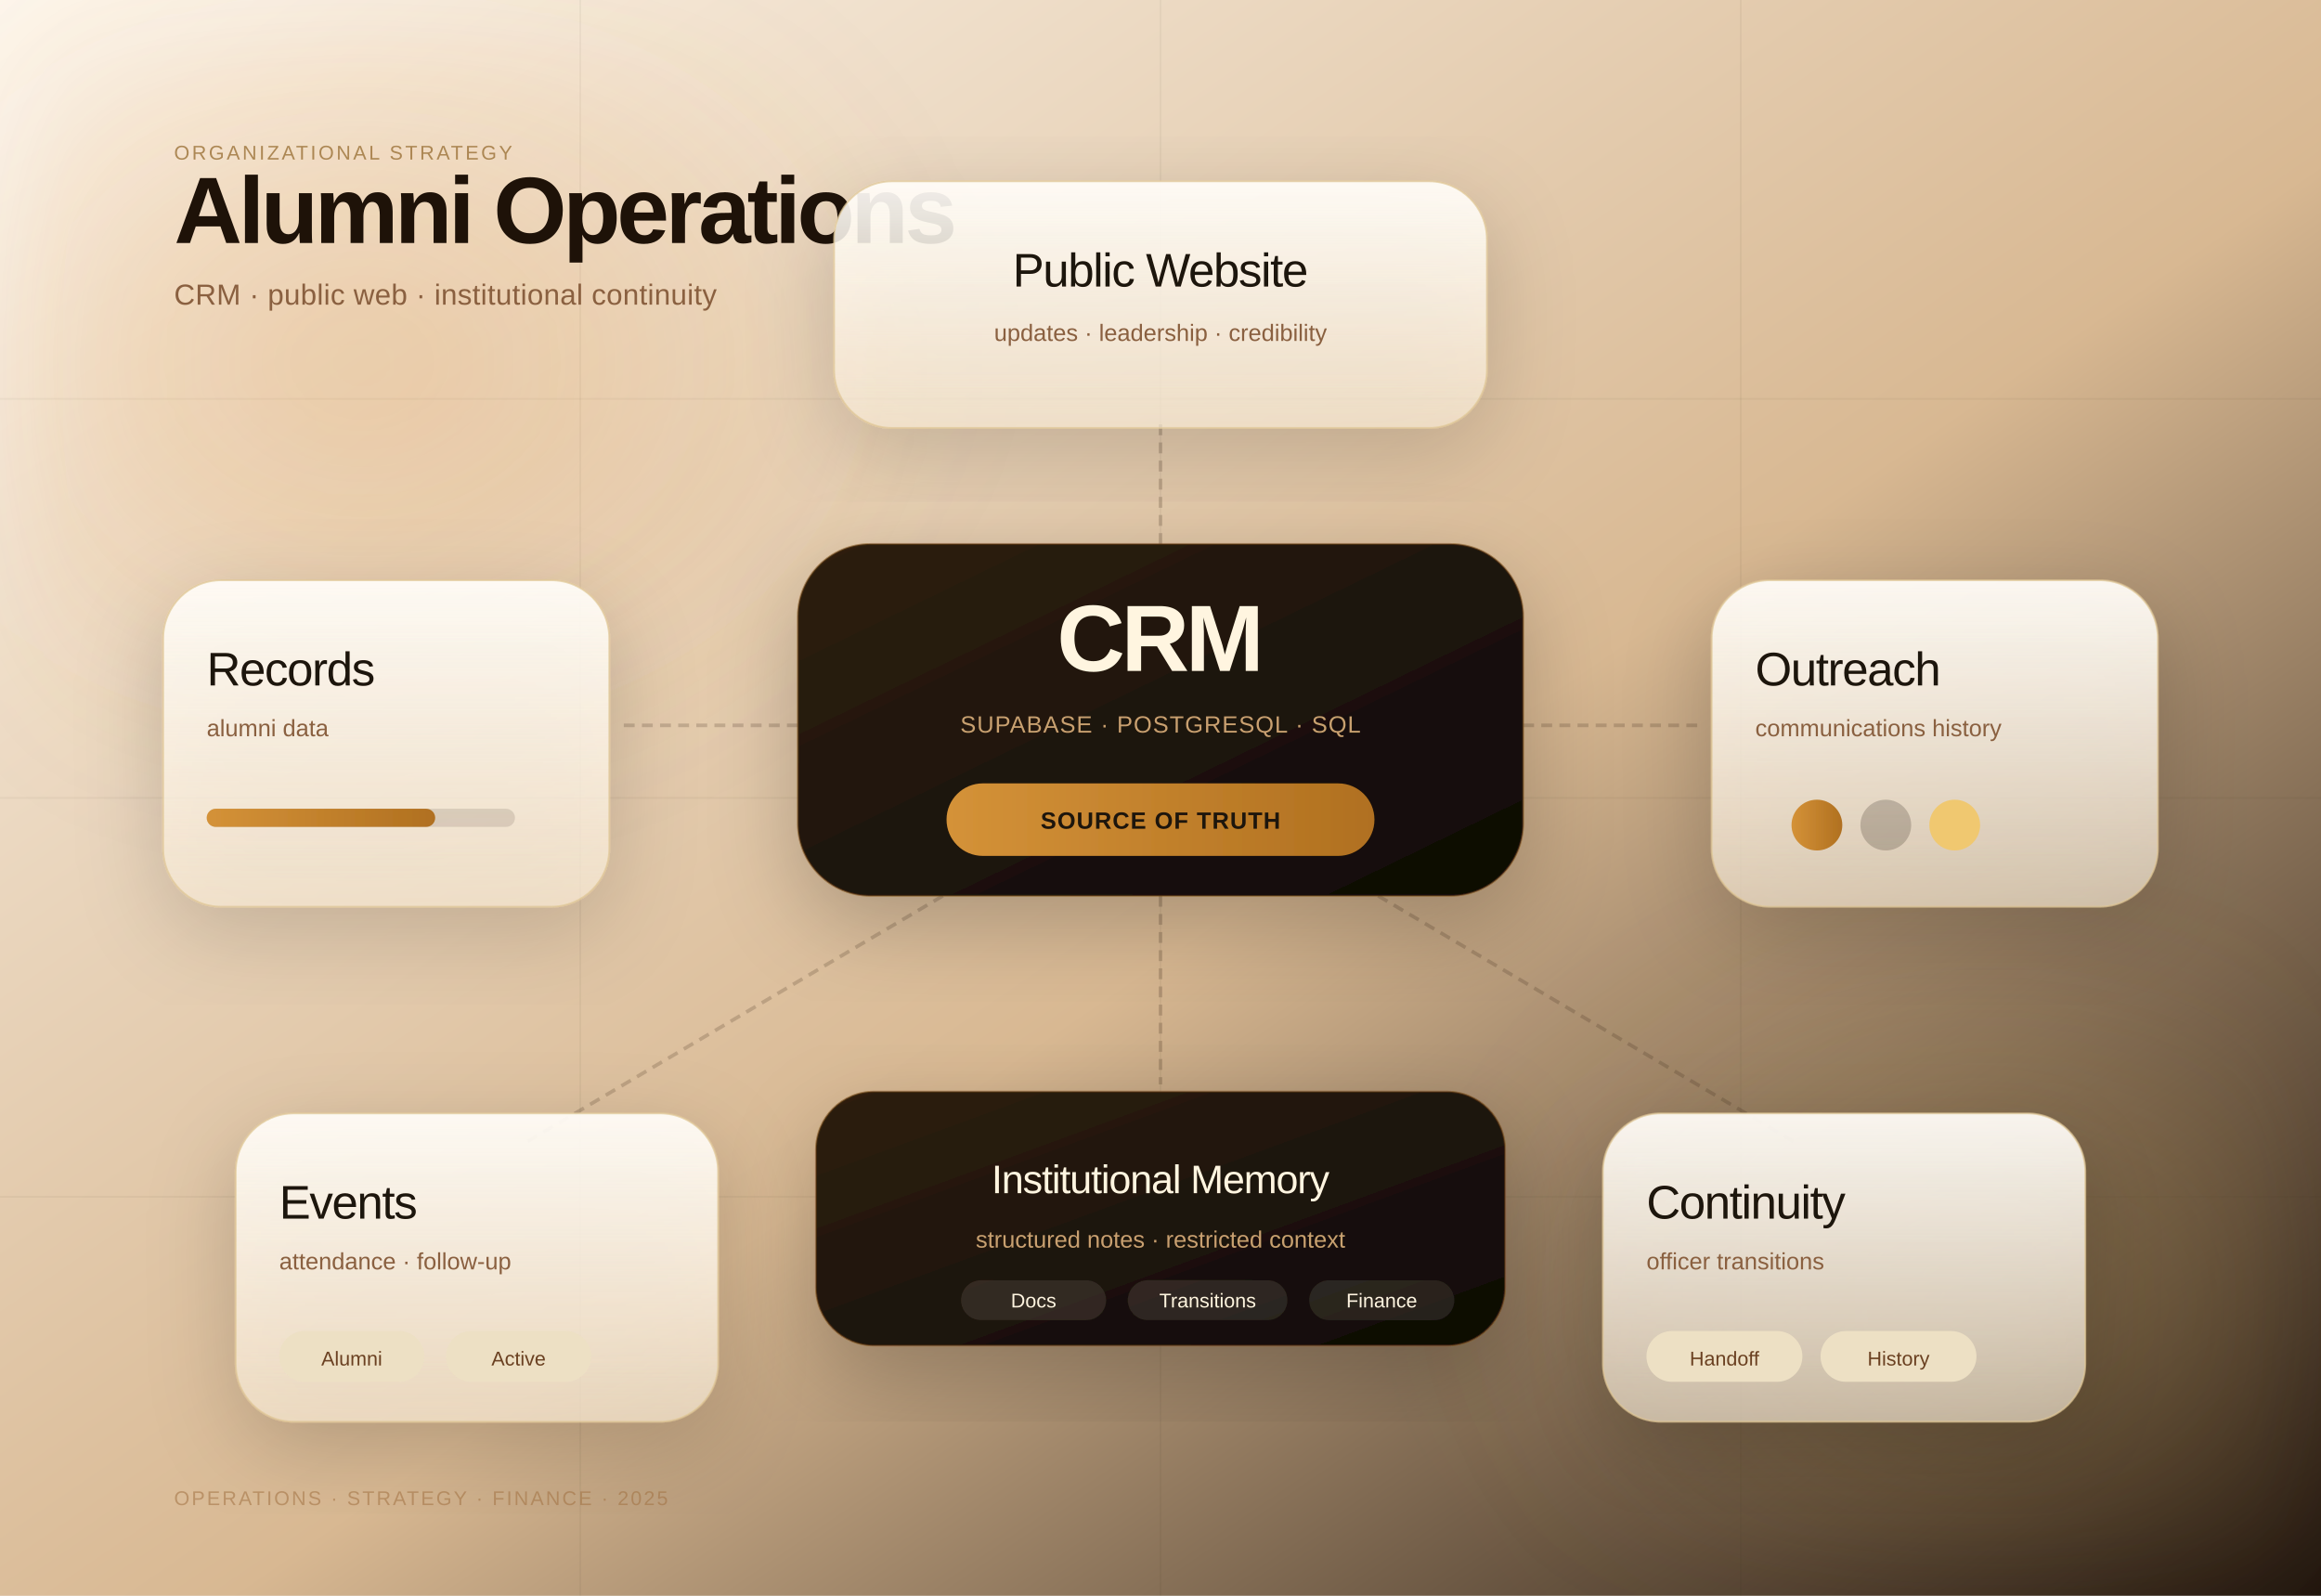
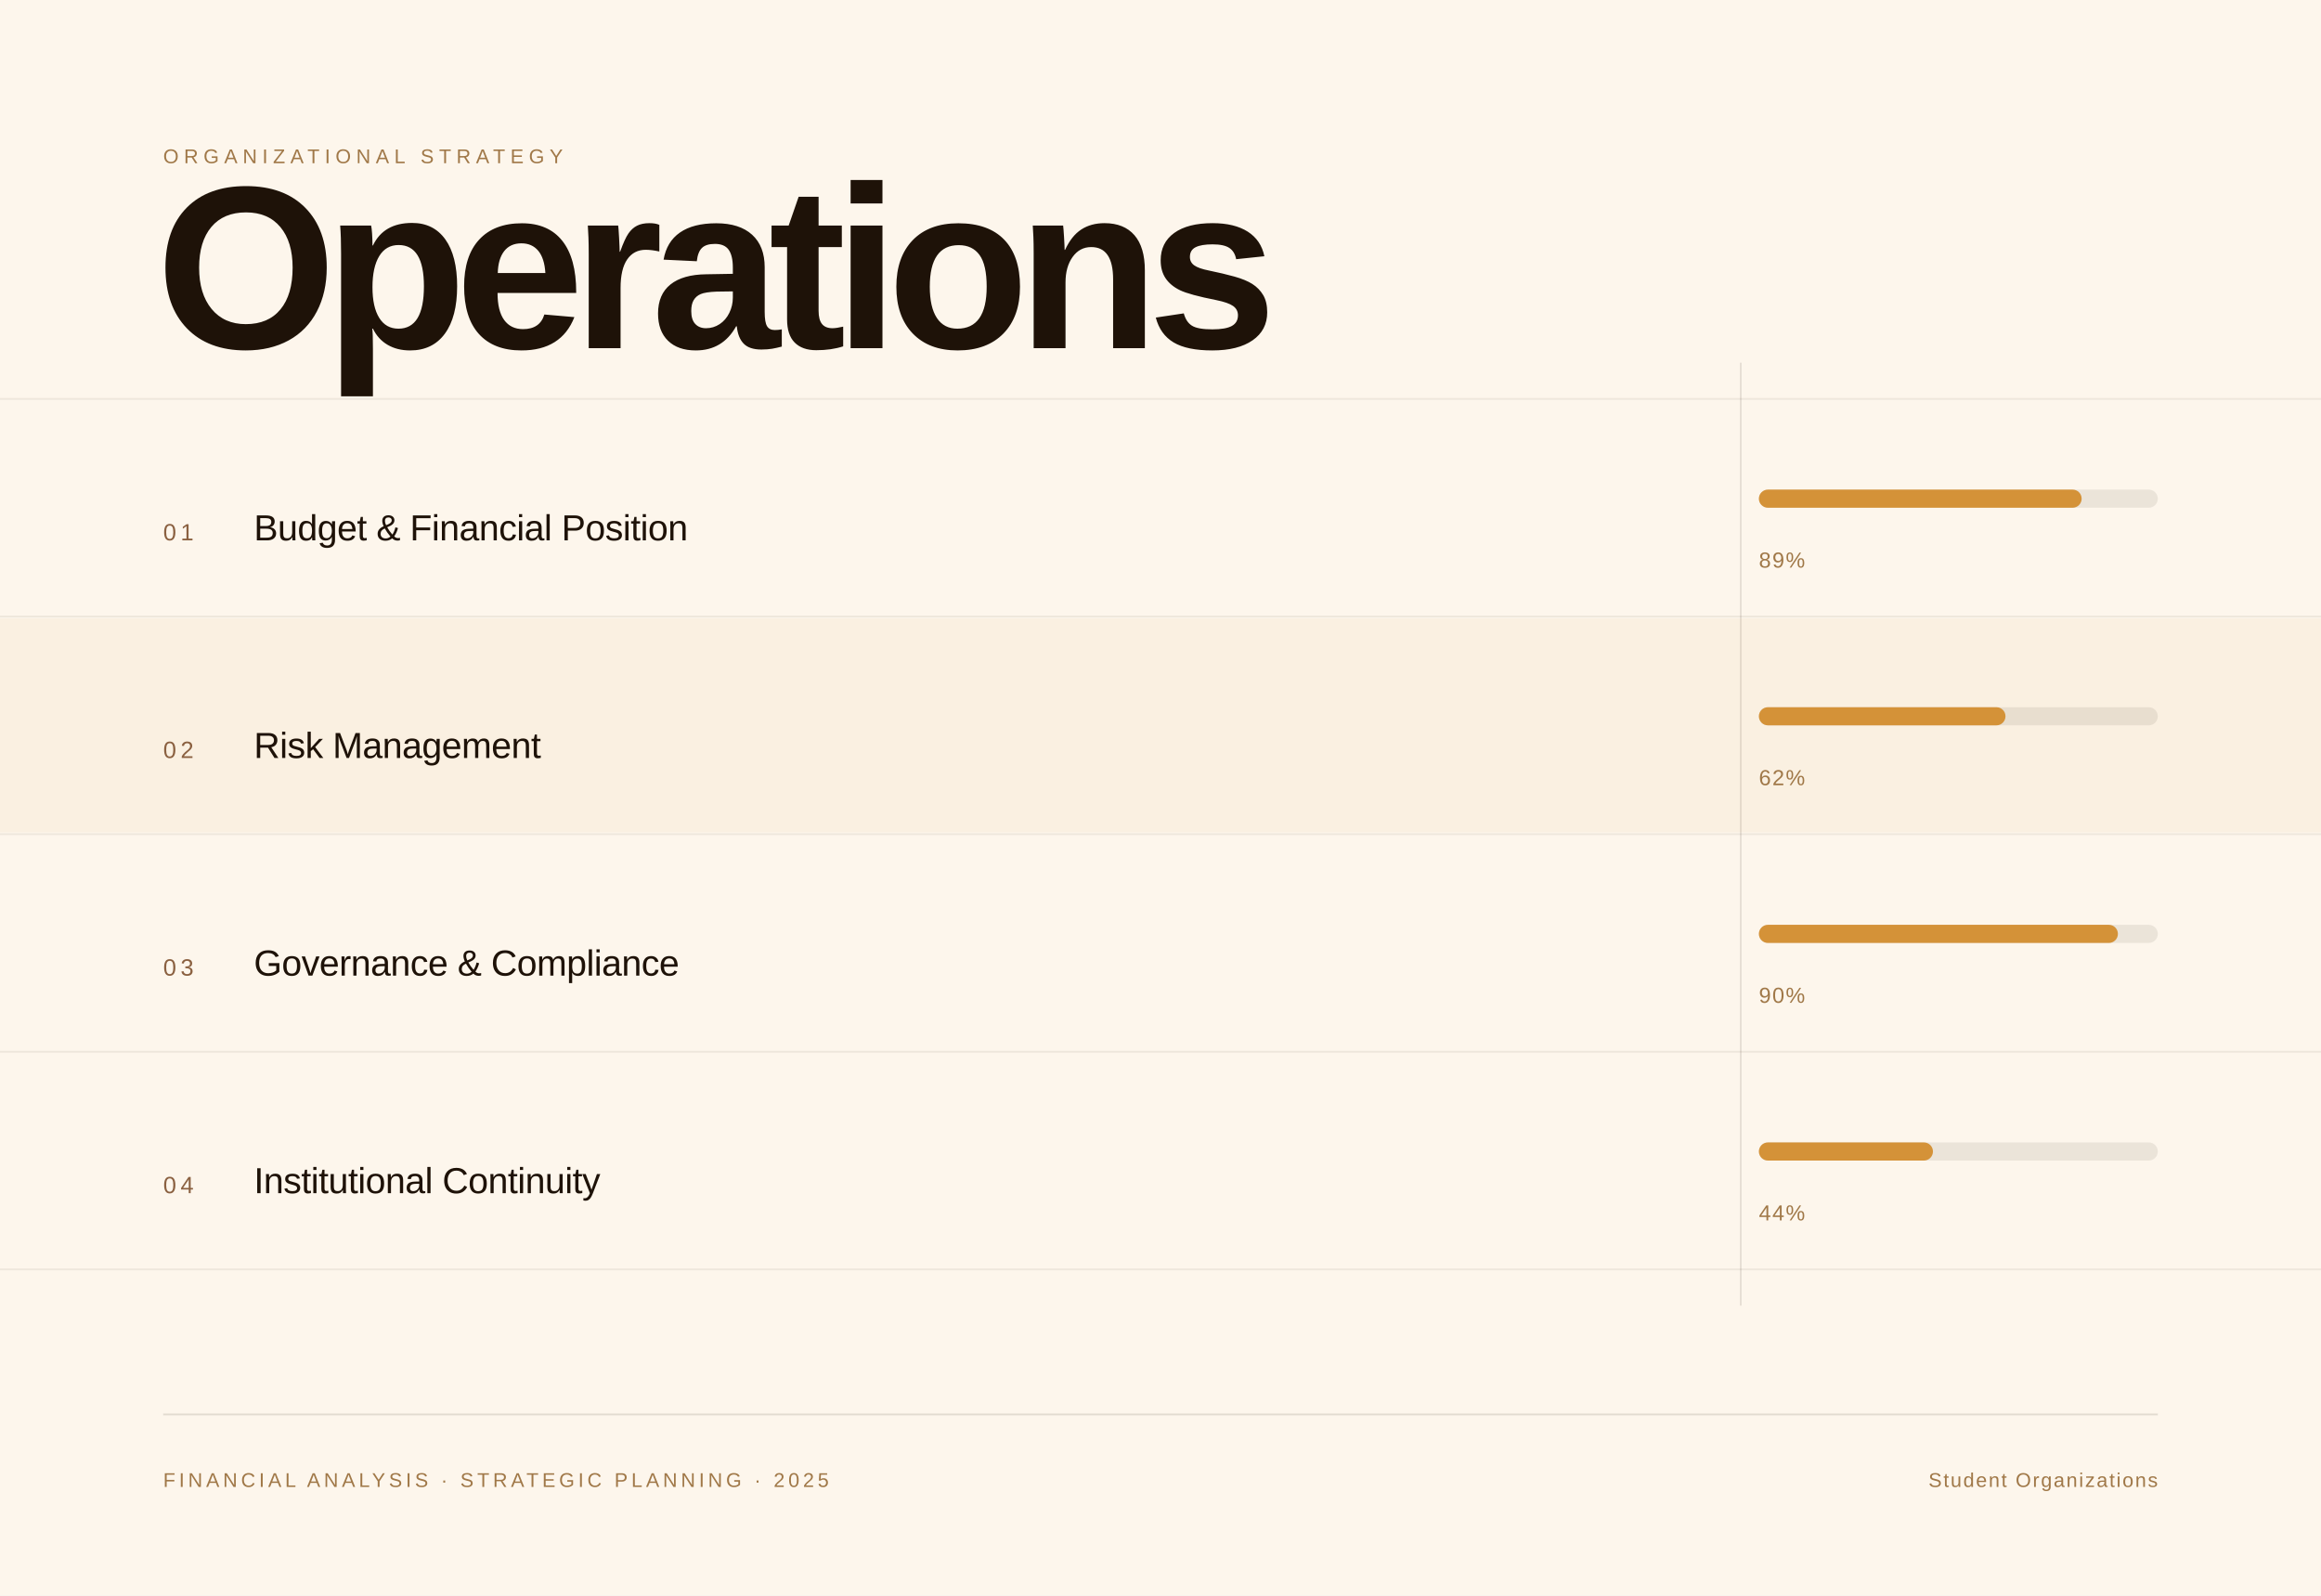
- <svg xmlns="http://www.w3.org/2000/svg" viewBox="0 0 1280 880" role="img" aria-labelledby="otitle odesc">
-   <defs>
-     <linearGradient id="bgG" x1="0" y1="0" x2="1" y2="1">
-       <stop offset="0%" stop-color="#fdf6ec" />
-       <stop offset="55%" stop-color="#d8b892" />
-       <stop offset="100%" stop-color="#1e130b" />
-     </linearGradient>
-     <linearGradient id="cardG" x1="0" y1="0" x2="0" y2="1">
-       <stop offset="0%" stop-color="#fffdf8" stop-opacity="0.94" />
-       <stop offset="100%" stop-color="#fdf0dc" stop-opacity="0.60" />
-     </linearGradient>
-     <linearGradient id="darkCard" x1="0" y1="0" x2="1" y2="1">
-       <stop offset="0%" stop-color="#2e2010" />
-       <stop offset="100%" stop-color="#0d0805" />
-     </linearGradient>
-     <linearGradient id="accentBtn" x1="0" y1="0" x2="1" y2="0">
-       <stop offset="0%" stop-color="#d49238" />
-       <stop offset="100%" stop-color="#b07020" />
-     </linearGradient>
-     <radialGradient id="glow1" cx="50%" cy="50%" r="50%">
-       <stop offset="0%" stop-color="#d89040" stop-opacity="0.28" />
-       <stop offset="100%" stop-color="#d89040" stop-opacity="0" />
-     </radialGradient>
-     <radialGradient id="glow2" cx="50%" cy="50%" r="50%">
-       <stop offset="0%" stop-color="#f0c870" stop-opacity="0.22" />
-       <stop offset="100%" stop-color="#f0c870" stop-opacity="0" />
-     </radialGradient>
-     <filter id="fShadow" x="-30%" y="-30%" width="160%" height="160%">
-       <feDropShadow dx="0" dy="16" stdDeviation="24" flood-color="#1a0f06" flood-opacity="0.22" />
-     </filter>
-     <filter id="fGlow" x="-80%" y="-80%" width="260%" height="260%">
-       <feGaussianBlur stdDeviation="40" />
-     </filter>
-   </defs>
-   <rect width="1280" height="880" fill="url(#bgG)" />
-   <g stroke="#2a1a10" stroke-opacity="0.045" stroke-width="1">
+ <svg xmlns="http://www.w3.org/2000/svg" viewBox="0 0 1280 880" role="img" aria-labelledby="ot od">
+   <rect width="1280" height="880" fill="#fdf6ec" />
+   <g stroke="#1e1208" stroke-opacity="0.07" stroke-width="1">
    <line x1="0" y1="220" x2="1280" y2="220" />
-     <line x1="0" y1="440" x2="1280" y2="440" />
-     <line x1="0" y1="660" x2="1280" y2="660" />
-     <line x1="320" y1="0" x2="320" y2="880" />
-     <line x1="640" y1="0" x2="640" y2="880" />
-     <line x1="960" y1="0" x2="960" y2="880" />
+     <line x1="0" y1="340" x2="1280" y2="340" />
+     <line x1="0" y1="460" x2="1280" y2="460" />
+     <line x1="0" y1="580" x2="1280" y2="580" />
+     <line x1="0" y1="700" x2="1280" y2="700" />
  </g>
-   <ellipse cx="200" cy="200" rx="320" ry="240" fill="url(#glow1)" filter="url(#fGlow)" />
-   <ellipse cx="1100" cy="720" rx="300" ry="220" fill="url(#glow2)" filter="url(#fGlow)" />
-   <text x="96" y="88" font-family="'SF Pro Display','Helvetica Neue',Arial,sans-serif" font-size="11" font-weight="500" letter-spacing="0.12em" fill="#a07840" opacity="0.85">ORGANIZATIONAL STRATEGY</text>
-   <text x="96" y="134" font-family="'SF Pro Display','Helvetica Neue',Arial,sans-serif" font-size="52" font-weight="600" fill="#1e1208" letter-spacing="-0.04em">Alumni Operations</text>
-   <text x="96" y="168" font-family="'SF Pro Text','Helvetica Neue',Arial,sans-serif" font-size="16" fill="#8a6040" letter-spacing="0.01em">CRM · public web · institutional continuity</text>
-   <g stroke="#3b2415" stroke-width="2" stroke-opacity="0.20" fill="none" stroke-dasharray="6 4">
-     <line x1="640" y1="310" x2="640" y2="230" />
-     <line x1="640" y1="494" x2="640" y2="598" />
-     <line x1="480" y1="400" x2="340" y2="400" />
-     <line x1="800" y1="400" x2="940" y2="400" />
-     <line x1="520" y1="494" x2="290" y2="630" />
-     <line x1="760" y1="494" x2="990" y2="630" />
-   </g>
-   <g filter="url(#fShadow)">
-     <rect x="440" y="300" width="400" height="194" rx="40" fill="url(#darkCard)" />
-     <rect x="440" y="300" width="400" height="194" rx="40" fill="none" stroke="#6a3e10" stroke-opacity="0.5" stroke-width="1" />
-     <text x="640" y="370" text-anchor="middle" font-family="'SF Pro Display','Helvetica Neue',Arial,sans-serif" font-size="52" font-weight="600" fill="#fff5e0" letter-spacing="-0.04em">CRM</text>
-     <text x="640" y="404" text-anchor="middle" font-family="'SF Pro Text','Helvetica Neue',Arial,sans-serif" font-size="13" fill="#c8a070" letter-spacing="0.04em">SUPABASE · POSTGRESQL · SQL</text>
-     <rect x="522" y="432" width="236" height="40" rx="20" fill="url(#accentBtn)" />
-     <text x="640" y="457" text-anchor="middle" font-family="'SF Pro Text','Helvetica Neue',Arial,sans-serif" font-size="13" font-weight="600" fill="#1e1208" letter-spacing="0.04em">SOURCE OF TRUTH</text>
-   </g>
-   <g filter="url(#fShadow)">
-     <rect x="460" y="100" width="360" height="136" rx="32" fill="url(#cardG)" />
-     <rect x="460" y="100" width="360" height="136" rx="32" fill="none" stroke="#e0c898" stroke-opacity="0.7" stroke-width="1" />
-     <text x="640" y="158" text-anchor="middle" font-family="'SF Pro Display','Helvetica Neue',Arial,sans-serif" font-size="26" font-weight="500" fill="#1e1208" letter-spacing="-0.025em">Public Website</text>
-     <text x="640" y="188" text-anchor="middle" font-family="'SF Pro Text','Helvetica Neue',Arial,sans-serif" font-size="13" fill="#8a6040">updates · leadership · credibility</text>
-   </g>
-   <g filter="url(#fShadow)">
-     <rect x="90" y="320" width="246" height="180" rx="32" fill="url(#cardG)" />
-     <rect x="90" y="320" width="246" height="180" rx="32" fill="none" stroke="#e0c898" stroke-opacity="0.7" stroke-width="1" />
-     <text x="114" y="378" font-family="'SF Pro Display','Helvetica Neue',Arial,sans-serif" font-size="26" font-weight="500" fill="#1e1208" letter-spacing="-0.025em">Records</text>
-     <text x="114" y="406" font-family="'SF Pro Text','Helvetica Neue',Arial,sans-serif" font-size="13" fill="#8a6040">alumni data</text>
-     <rect x="114" y="446" width="170" height="10" rx="5" fill="#1e1208" opacity="0.12" />
-     <rect x="114" y="446" width="126" height="10" rx="5" fill="url(#accentBtn)" />
-   </g>
-   <g filter="url(#fShadow)">
-     <rect x="944" y="320" width="246" height="180" rx="32" fill="url(#cardG)" />
-     <rect x="944" y="320" width="246" height="180" rx="32" fill="none" stroke="#e0c898" stroke-opacity="0.7" stroke-width="1" />
-     <text x="968" y="378" font-family="'SF Pro Display','Helvetica Neue',Arial,sans-serif" font-size="26" font-weight="500" fill="#1e1208" letter-spacing="-0.025em">Outreach</text>
-     <text x="968" y="406" font-family="'SF Pro Text','Helvetica Neue',Arial,sans-serif" font-size="13" fill="#8a6040">communications history</text>
-     <circle cx="1002" cy="455" r="14" fill="url(#accentBtn)" />
-     <circle cx="1040" cy="455" r="14" fill="#1e1208" opacity="0.20" />
-     <circle cx="1078" cy="455" r="14" fill="#f0c870" />
-   </g>
-   <g filter="url(#fShadow)">
-     <rect x="130" y="614" width="266" height="170" rx="32" fill="url(#cardG)" />
-     <rect x="130" y="614" width="266" height="170" rx="32" fill="none" stroke="#e0c898" stroke-opacity="0.7" stroke-width="1" />
-     <text x="154" y="672" font-family="'SF Pro Display','Helvetica Neue',Arial,sans-serif" font-size="26" font-weight="500" fill="#1e1208" letter-spacing="-0.025em">Events</text>
-     <text x="154" y="700" font-family="'SF Pro Text','Helvetica Neue',Arial,sans-serif" font-size="13" fill="#8a6040">attendance · follow-up</text>
-     <rect x="154" y="734" width="80" height="28" rx="14" fill="#ede0c4" />
-     <text x="194" y="753" text-anchor="middle" font-family="'SF Pro Text','Helvetica Neue',Arial,sans-serif" font-size="11" font-weight="500" fill="#6a4020">Alumni</text>
-     <rect x="246" y="734" width="80" height="28" rx="14" fill="#ede0c4" />
-     <text x="286" y="753" text-anchor="middle" font-family="'SF Pro Text','Helvetica Neue',Arial,sans-serif" font-size="11" font-weight="500" fill="#6a4020">Active</text>
-   </g>
-   <g filter="url(#fShadow)">
-     <rect x="450" y="602" width="380" height="140" rx="32" fill="url(#darkCard)" />
-     <rect x="450" y="602" width="380" height="140" rx="32" fill="none" stroke="#6a3e10" stroke-opacity="0.5" stroke-width="1" />
-     <text x="640" y="658" text-anchor="middle" font-family="'SF Pro Display','Helvetica Neue',Arial,sans-serif" font-size="22" font-weight="500" fill="#fff5e0" letter-spacing="-0.025em">Institutional Memory</text>
-     <text x="640" y="688" text-anchor="middle" font-family="'SF Pro Text','Helvetica Neue',Arial,sans-serif" font-size="13" fill="#c8a070">structured notes · restricted context</text>
-     <rect x="530" y="706" width="80" height="22" rx="11" fill="#ffffff" fill-opacity="0.10" />
-     <text x="570" y="721" text-anchor="middle" font-family="'SF Pro Text','Helvetica Neue',Arial,sans-serif" font-size="11" fill="#fff5e0">Docs</text>
-     <rect x="622" y="706" width="88" height="22" rx="11" fill="#ffffff" fill-opacity="0.10" />
-     <text x="666" y="721" text-anchor="middle" font-family="'SF Pro Text','Helvetica Neue',Arial,sans-serif" font-size="11" fill="#fff5e0">Transitions</text>
-     <rect x="722" y="706" width="80" height="22" rx="11" fill="#ffffff" fill-opacity="0.10" />
-     <text x="762" y="721" text-anchor="middle" font-family="'SF Pro Text','Helvetica Neue',Arial,sans-serif" font-size="11" fill="#fff5e0">Finance</text>
-   </g>
-   <g filter="url(#fShadow)">
-     <rect x="884" y="614" width="266" height="170" rx="32" fill="url(#cardG)" />
-     <rect x="884" y="614" width="266" height="170" rx="32" fill="none" stroke="#e0c898" stroke-opacity="0.7" stroke-width="1" />
-     <text x="908" y="672" font-family="'SF Pro Display','Helvetica Neue',Arial,sans-serif" font-size="26" font-weight="500" fill="#1e1208" letter-spacing="-0.025em">Continuity</text>
-     <text x="908" y="700" font-family="'SF Pro Text','Helvetica Neue',Arial,sans-serif" font-size="13" fill="#8a6040">officer transitions</text>
-     <rect x="908" y="734" width="86" height="28" rx="14" fill="#ede0c4" />
-     <text x="951" y="753" text-anchor="middle" font-family="'SF Pro Text','Helvetica Neue',Arial,sans-serif" font-size="11" font-weight="500" fill="#6a4020">Handoff</text>
-     <rect x="1004" y="734" width="86" height="28" rx="14" fill="#ede0c4" />
-     <text x="1047" y="753" text-anchor="middle" font-family="'SF Pro Text','Helvetica Neue',Arial,sans-serif" font-size="11" font-weight="500" fill="#6a4020">History</text>
-   </g>
-   <text x="96" y="830" font-family="'SF Pro Text','Helvetica Neue',Arial,sans-serif" font-size="11" letter-spacing="0.10em" fill="#a07040" opacity="0.55">OPERATIONS · STRATEGY · FINANCE · 2025</text>
+   <line x1="960" y1="200" x2="960" y2="720" stroke="#1e1208" stroke-opacity="0.10" stroke-width="1" />
+   <text x="90" y="90" font-family="'SF Pro Display','Helvetica Neue',Arial,sans-serif" font-size="11" font-weight="500" letter-spacing="0.26em" fill="#a07848">ORGANIZATIONAL STRATEGY</text>
+   <text x="86" y="192" font-family="'SF Pro Display','Helvetica Neue',Arial,sans-serif" font-size="128" font-weight="700" fill="#1e1208" letter-spacing="-0.05em">Operations</text>
+   <text x="90" y="298" font-family="'SF Pro Display','Helvetica Neue',Arial,sans-serif" font-size="13" font-weight="400" letter-spacing="0.18em" fill="#8a6040">01</text>
+   <text x="140" y="298" font-family="'SF Pro Display','Helvetica Neue',Arial,sans-serif" font-size="20" font-weight="400" fill="#1e1208" letter-spacing="-0.01em">Budget &amp; Financial Position</text>
+   <rect x="970" y="270" width="220" height="10" rx="5" fill="#1e1208" fill-opacity="0.08" />
+   <rect x="970" y="270" width="178" height="10" rx="5" fill="#d49238" />
+   <text x="970" y="313" font-family="'SF Pro Display','Helvetica Neue',Arial,sans-serif" font-size="12" fill="#a07848" letter-spacing="0.06em">89%</text>
+   <rect x="0" y="341" width="1280" height="118" fill="#d49238" fill-opacity="0.06" />
+   <text x="90" y="418" font-family="'SF Pro Display','Helvetica Neue',Arial,sans-serif" font-size="13" font-weight="400" letter-spacing="0.18em" fill="#8a6040">02</text>
+   <text x="140" y="418" font-family="'SF Pro Display','Helvetica Neue',Arial,sans-serif" font-size="20" font-weight="500" fill="#1e1208" letter-spacing="-0.01em">Risk Management</text>
+   <rect x="970" y="390" width="220" height="10" rx="5" fill="#1e1208" fill-opacity="0.08" />
+   <rect x="970" y="390" width="136" height="10" rx="5" fill="#d49238" />
+   <text x="970" y="433" font-family="'SF Pro Display','Helvetica Neue',Arial,sans-serif" font-size="12" fill="#a07848" letter-spacing="0.06em">62%</text>
+   <text x="90" y="538" font-family="'SF Pro Display','Helvetica Neue',Arial,sans-serif" font-size="13" font-weight="400" letter-spacing="0.18em" fill="#8a6040">03</text>
+   <text x="140" y="538" font-family="'SF Pro Display','Helvetica Neue',Arial,sans-serif" font-size="20" font-weight="400" fill="#1e1208" letter-spacing="-0.01em">Governance &amp; Compliance</text>
+   <rect x="970" y="510" width="220" height="10" rx="5" fill="#1e1208" fill-opacity="0.08" />
+   <rect x="970" y="510" width="198" height="10" rx="5" fill="#d49238" />
+   <text x="970" y="553" font-family="'SF Pro Display','Helvetica Neue',Arial,sans-serif" font-size="12" fill="#a07848" letter-spacing="0.06em">90%</text>
+   <text x="90" y="658" font-family="'SF Pro Display','Helvetica Neue',Arial,sans-serif" font-size="13" font-weight="400" letter-spacing="0.18em" fill="#8a6040">04</text>
+   <text x="140" y="658" font-family="'SF Pro Display','Helvetica Neue',Arial,sans-serif" font-size="20" font-weight="400" fill="#1e1208" letter-spacing="-0.01em">Institutional Continuity</text>
+   <rect x="970" y="630" width="220" height="10" rx="5" fill="#1e1208" fill-opacity="0.08" />
+   <rect x="970" y="630" width="96" height="10" rx="5" fill="#d49238" />
+   <text x="970" y="673" font-family="'SF Pro Display','Helvetica Neue',Arial,sans-serif" font-size="12" fill="#a07848" letter-spacing="0.06em">44%</text>
+   <line x1="90" y1="780" x2="1190" y2="780" stroke="#1e1208" stroke-opacity="0.12" stroke-width="1" />
+   <text x="90" y="820" font-family="'SF Pro Display','Helvetica Neue',Arial,sans-serif" font-size="11" font-weight="400" letter-spacing="0.18em" fill="#a07848">FINANCIAL ANALYSIS · STRATEGIC PLANNING · 2025</text>
+   <text x="1190" y="820" font-family="'SF Pro Display','Helvetica Neue',Arial,sans-serif" font-size="11" font-weight="400" letter-spacing="0.08em" fill="#a07848" text-anchor="end">Student Organizations</text>
</svg>
